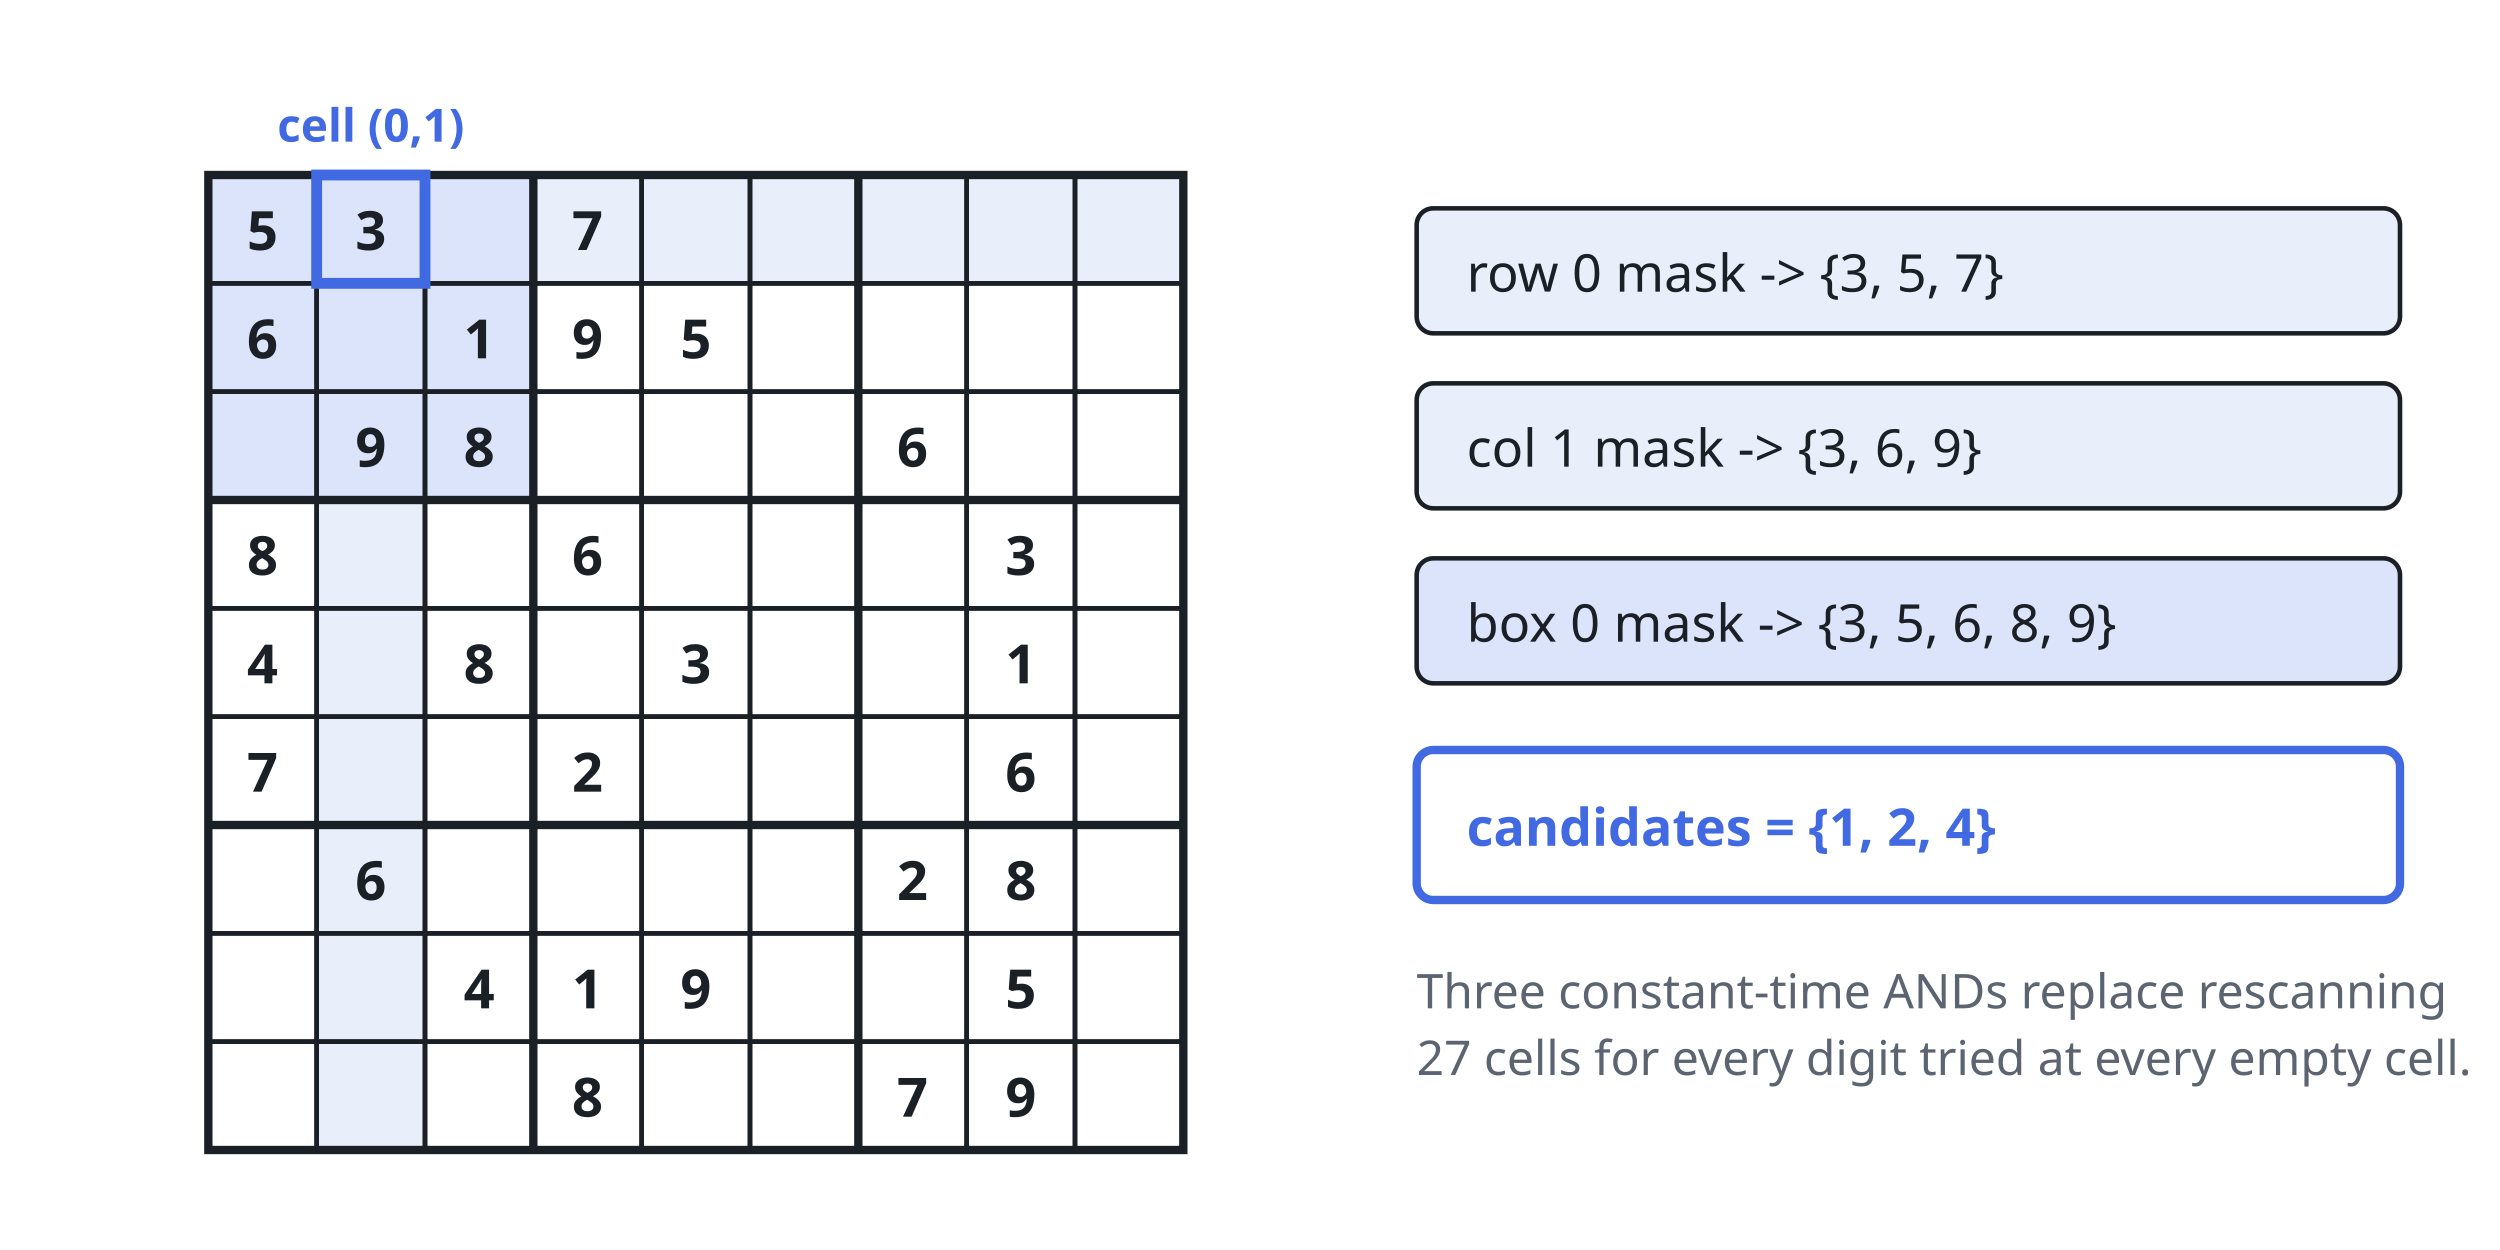
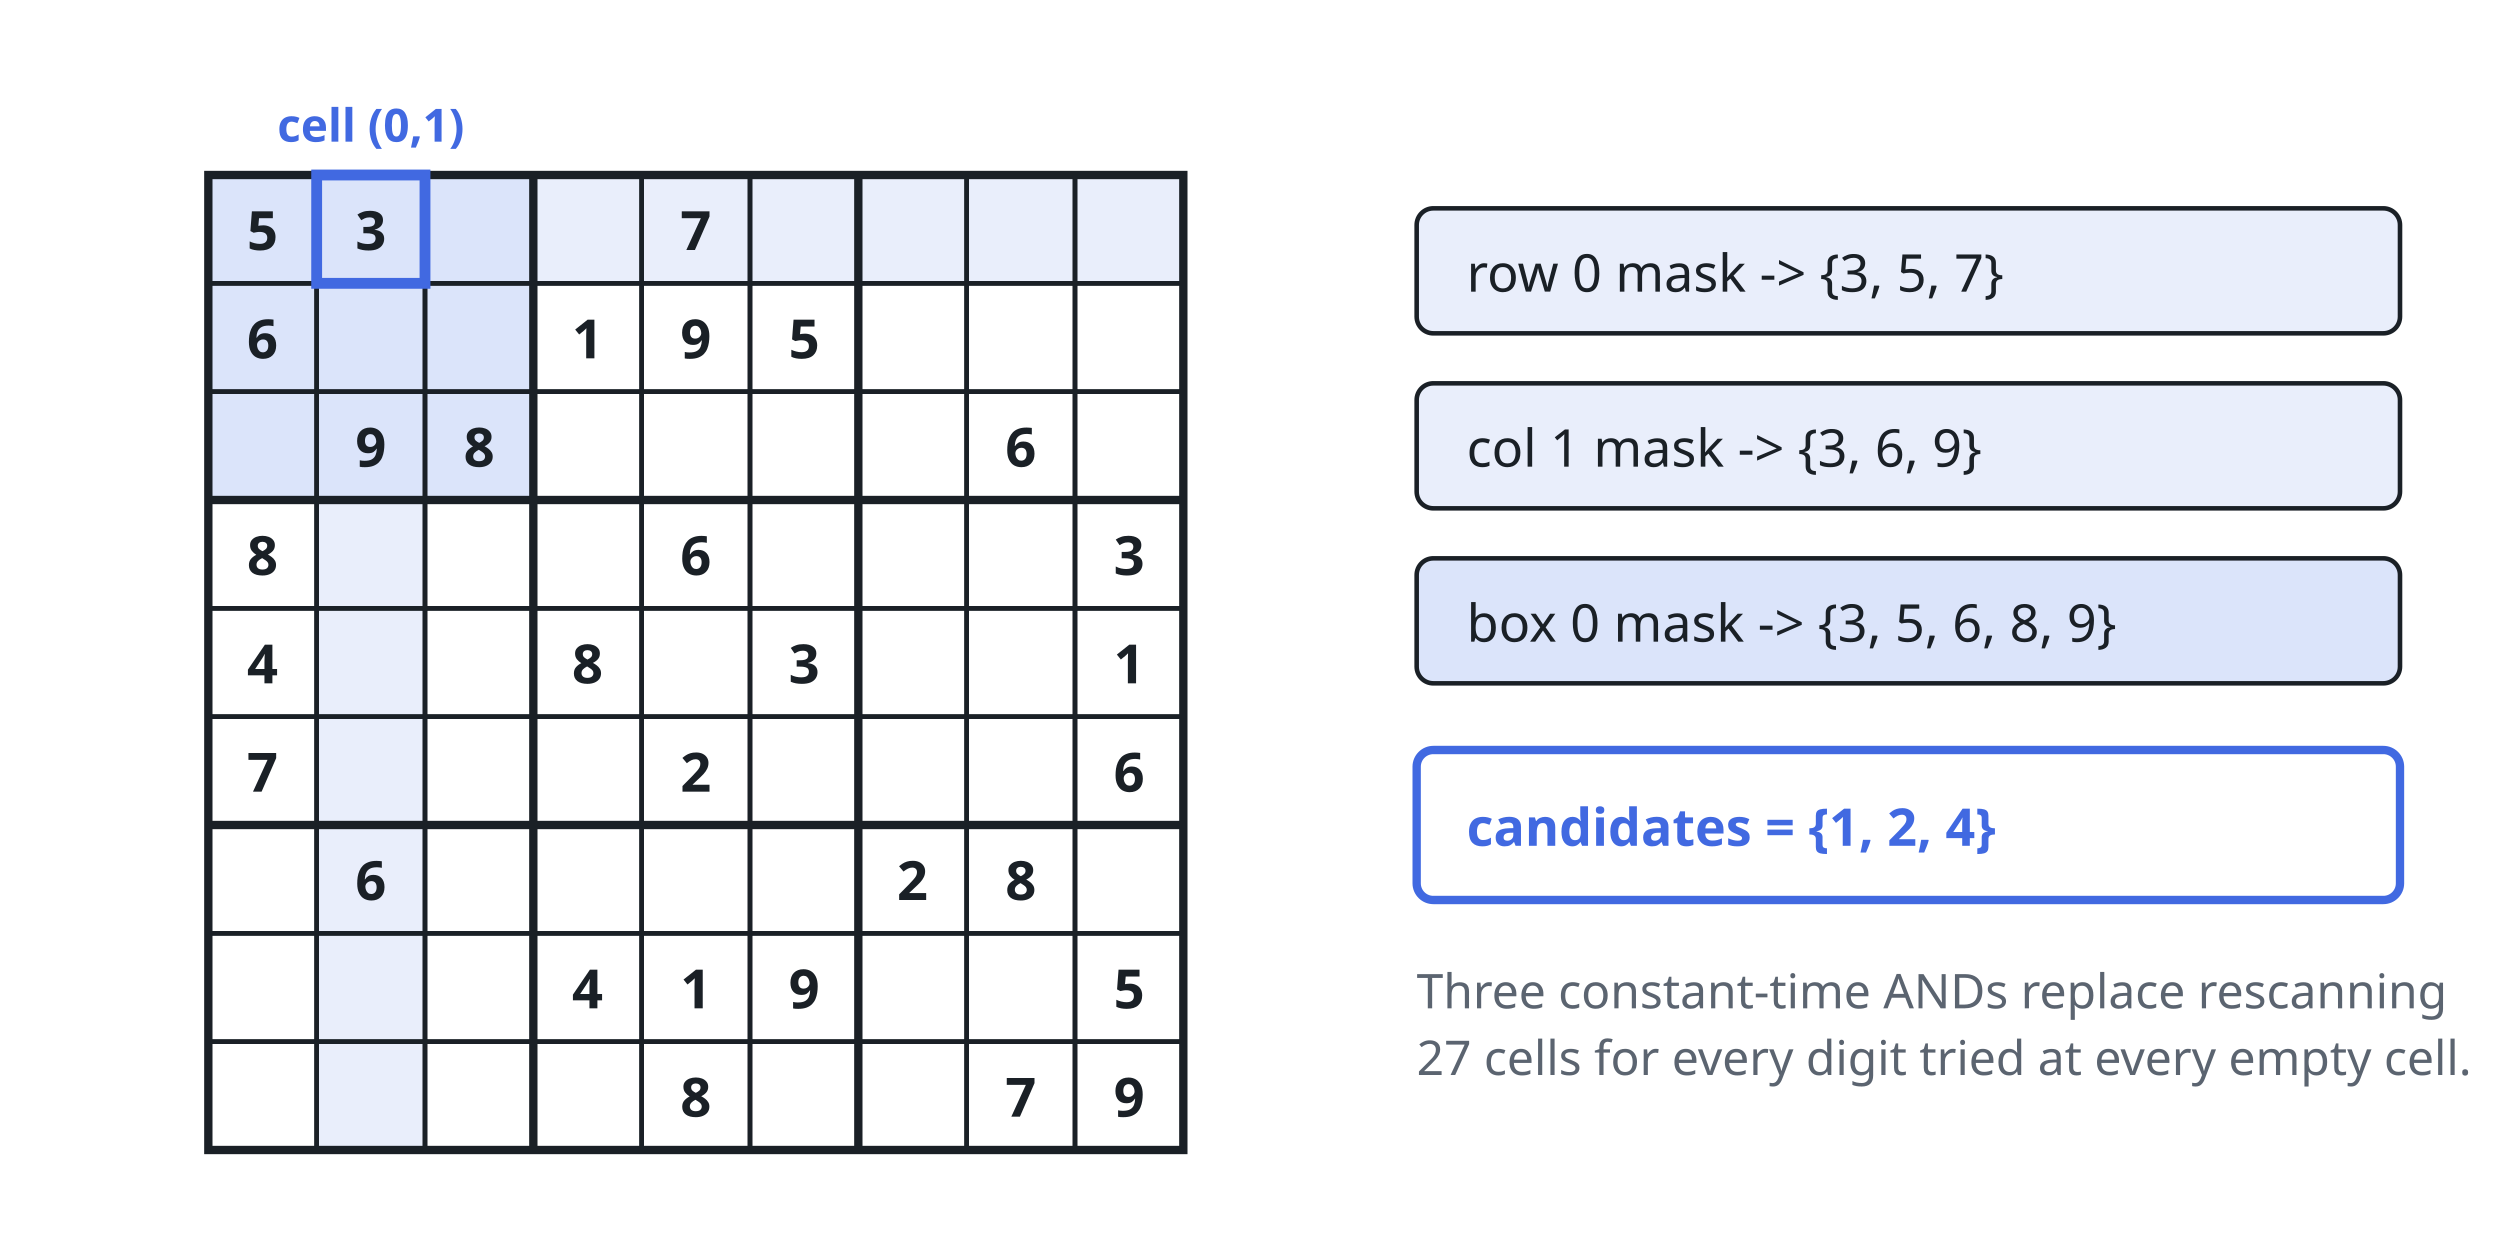
<svg xmlns="http://www.w3.org/2000/svg" viewBox="0 0 600 300" font-family="IBM Plex Sans, system-ui, sans-serif" font-size="13">
  <rect width="600" height="300" fill="#ffffff" />
  <rect x="50" y="42" width="234" height="26" fill="#e9eefb" />
  <rect x="76" y="42" width="26" height="234" fill="#e9eefb" />
  <rect x="50" y="42" width="78" height="78" fill="#dbe4fa" />
  <g stroke="#1a2026" stroke-width="1.1">
    <rect x="50" y="42" width="26" height="26" fill="none" />
    <rect x="76" y="42" width="26" height="26" fill="none" />
    <rect x="102" y="42" width="26" height="26" fill="none" />
    <rect x="128" y="42" width="26" height="26" fill="none" />
    <rect x="154" y="42" width="26" height="26" fill="none" />
    <rect x="180" y="42" width="26" height="26" fill="none" />
    <rect x="206" y="42" width="26" height="26" fill="none" />
    <rect x="232" y="42" width="26" height="26" fill="none" />
    <rect x="258" y="42" width="26" height="26" fill="none" />
    <rect x="50" y="68" width="26" height="26" fill="none" />
    <rect x="76" y="68" width="26" height="26" fill="none" />
    <rect x="102" y="68" width="26" height="26" fill="none" />
    <rect x="128" y="68" width="26" height="26" fill="none" />
    <rect x="154" y="68" width="26" height="26" fill="none" />
    <rect x="180" y="68" width="26" height="26" fill="none" />
    <rect x="206" y="68" width="26" height="26" fill="none" />
    <rect x="232" y="68" width="26" height="26" fill="none" />
    <rect x="258" y="68" width="26" height="26" fill="none" />
    <rect x="50" y="94" width="26" height="26" fill="none" />
    <rect x="76" y="94" width="26" height="26" fill="none" />
    <rect x="102" y="94" width="26" height="26" fill="none" />
    <rect x="128" y="94" width="26" height="26" fill="none" />
    <rect x="154" y="94" width="26" height="26" fill="none" />
    <rect x="180" y="94" width="26" height="26" fill="none" />
    <rect x="206" y="94" width="26" height="26" fill="none" />
    <rect x="232" y="94" width="26" height="26" fill="none" />
    <rect x="258" y="94" width="26" height="26" fill="none" />
    <rect x="50" y="120" width="26" height="26" fill="none" />
    <rect x="76" y="120" width="26" height="26" fill="none" />
    <rect x="102" y="120" width="26" height="26" fill="none" />
    <rect x="128" y="120" width="26" height="26" fill="none" />
    <rect x="154" y="120" width="26" height="26" fill="none" />
    <rect x="180" y="120" width="26" height="26" fill="none" />
    <rect x="206" y="120" width="26" height="26" fill="none" />
    <rect x="232" y="120" width="26" height="26" fill="none" />
    <rect x="258" y="120" width="26" height="26" fill="none" />
    <rect x="50" y="146" width="26" height="26" fill="none" />
    <rect x="76" y="146" width="26" height="26" fill="none" />
    <rect x="102" y="146" width="26" height="26" fill="none" />
    <rect x="128" y="146" width="26" height="26" fill="none" />
    <rect x="154" y="146" width="26" height="26" fill="none" />
    <rect x="180" y="146" width="26" height="26" fill="none" />
    <rect x="206" y="146" width="26" height="26" fill="none" />
    <rect x="232" y="146" width="26" height="26" fill="none" />
    <rect x="258" y="146" width="26" height="26" fill="none" />
    <rect x="50" y="172" width="26" height="26" fill="none" />
    <rect x="76" y="172" width="26" height="26" fill="none" />
    <rect x="102" y="172" width="26" height="26" fill="none" />
    <rect x="128" y="172" width="26" height="26" fill="none" />
    <rect x="154" y="172" width="26" height="26" fill="none" />
    <rect x="180" y="172" width="26" height="26" fill="none" />
    <rect x="206" y="172" width="26" height="26" fill="none" />
    <rect x="232" y="172" width="26" height="26" fill="none" />
    <rect x="258" y="172" width="26" height="26" fill="none" />
    <rect x="50" y="198" width="26" height="26" fill="none" />
    <rect x="76" y="198" width="26" height="26" fill="none" />
    <rect x="102" y="198" width="26" height="26" fill="none" />
    <rect x="128" y="198" width="26" height="26" fill="none" />
    <rect x="154" y="198" width="26" height="26" fill="none" />
    <rect x="180" y="198" width="26" height="26" fill="none" />
    <rect x="206" y="198" width="26" height="26" fill="none" />
    <rect x="232" y="198" width="26" height="26" fill="none" />
    <rect x="258" y="198" width="26" height="26" fill="none" />
    <rect x="50" y="224" width="26" height="26" fill="none" />
    <rect x="76" y="224" width="26" height="26" fill="none" />
    <rect x="102" y="224" width="26" height="26" fill="none" />
    <rect x="128" y="224" width="26" height="26" fill="none" />
    <rect x="154" y="224" width="26" height="26" fill="none" />
    <rect x="180" y="224" width="26" height="26" fill="none" />
    <rect x="206" y="224" width="26" height="26" fill="none" />
    <rect x="232" y="224" width="26" height="26" fill="none" />
    <rect x="258" y="224" width="26" height="26" fill="none" />
    <rect x="50" y="250" width="26" height="26" fill="none" />
    <rect x="76" y="250" width="26" height="26" fill="none" />
    <rect x="102" y="250" width="26" height="26" fill="none" />
    <rect x="128" y="250" width="26" height="26" fill="none" />
    <rect x="154" y="250" width="26" height="26" fill="none" />
    <rect x="180" y="250" width="26" height="26" fill="none" />
    <rect x="206" y="250" width="26" height="26" fill="none" />
    <rect x="232" y="250" width="26" height="26" fill="none" />
    <rect x="258" y="250" width="26" height="26" fill="none" />
  </g>
  <g stroke="#1a2026" stroke-width="2">
    <rect x="50" y="42" width="234" height="234" fill="none" />
    <line x1="128" y1="42" x2="128" y2="276" />
    <line x1="206" y1="42" x2="206" y2="276" />
    <line x1="50" y1="120" x2="284" y2="120" />
    <line x1="50" y1="198" x2="284" y2="198" />
  </g>
  <g fill="#1a2026" text-anchor="middle" font-weight="600" font-size="13">
    <text x="63" y="60">5</text>
    <text x="89" y="60">3</text>
-     <text x="141" y="60">7</text>
+     <text x="167" y="60">7</text>
    <text x="63" y="86">6</text>
-     <text x="115" y="86">1</text>
-     <text x="141" y="86">9</text>
-     <text x="167" y="86">5</text>
+     <text x="141" y="86">1</text>
+     <text x="167" y="86">9</text>
+     <text x="193" y="86">5</text>
    <text x="89" y="112">9</text>
    <text x="115" y="112">8</text>
-     <text x="219" y="112">6</text>
+     <text x="245" y="112">6</text>
    <text x="63" y="138">8</text>
-     <text x="141" y="138">6</text>
-     <text x="245" y="138">3</text>
+     <text x="167" y="138">6</text>
+     <text x="271" y="138">3</text>
    <text x="63" y="164">4</text>
-     <text x="115" y="164">8</text>
-     <text x="167" y="164">3</text>
-     <text x="245" y="164">1</text>
+     <text x="141" y="164">8</text>
+     <text x="193" y="164">3</text>
+     <text x="271" y="164">1</text>
    <text x="63" y="190">7</text>
-     <text x="141" y="190">2</text>
-     <text x="245" y="190">6</text>
+     <text x="167" y="190">2</text>
+     <text x="271" y="190">6</text>
    <text x="89" y="216">6</text>
    <text x="219" y="216">2</text>
    <text x="245" y="216">8</text>
-     <text x="115" y="242">4</text>
-     <text x="141" y="242">1</text>
-     <text x="167" y="242">9</text>
-     <text x="245" y="242">5</text>
-     <text x="141" y="268">8</text>
-     <text x="219" y="268">7</text>
-     <text x="245" y="268">9</text>
+     <text x="141" y="242">4</text>
+     <text x="167" y="242">1</text>
+     <text x="193" y="242">9</text>
+     <text x="271" y="242">5</text>
+     <text x="167" y="268">8</text>
+     <text x="245" y="268">7</text>
+     <text x="271" y="268">9</text>
  </g>
  <rect x="76" y="42" width="26" height="26" fill="none" stroke="#4169E1" stroke-width="2.6" />
  <text x="89" y="34" fill="#4169E1" font-size="11" text-anchor="middle" font-weight="700">cell (0,1)</text>
  <g font-size="12.5">
    <rect x="340" y="50" width="236" height="30" rx="4" fill="#e9eefb" stroke="#1a2026" stroke-width="1.1" />
    <text x="352" y="70" fill="#1a2026">row 0 mask -&gt; {3, 5, 7}</text>
    <rect x="340" y="92" width="236" height="30" rx="4" fill="#e9eefb" stroke="#1a2026" stroke-width="1.1" />
    <text x="352" y="112" fill="#1a2026">col 1 mask -&gt; {3, 6, 9}</text>
    <rect x="340" y="134" width="236" height="30" rx="4" fill="#dbe4fa" stroke="#1a2026" stroke-width="1.1" />
    <text x="352" y="154" fill="#1a2026">box 0 mask -&gt; {3, 5, 6, 8, 9}</text>
    <rect x="340" y="180" width="236" height="36" rx="4" fill="#ffffff" stroke="#4169E1" stroke-width="2" />
    <text x="352" y="203" fill="#4169E1" font-weight="700">candidates = {1, 2, 4}</text>
  </g>
  <text x="340" y="242" fill="#5b6470" font-size="11.5">Three constant-time ANDs replace rescanning</text>
  <text x="340" y="258" fill="#5b6470" font-size="11.5">27 cells for every digit tried at every empty cell.</text>
</svg>
